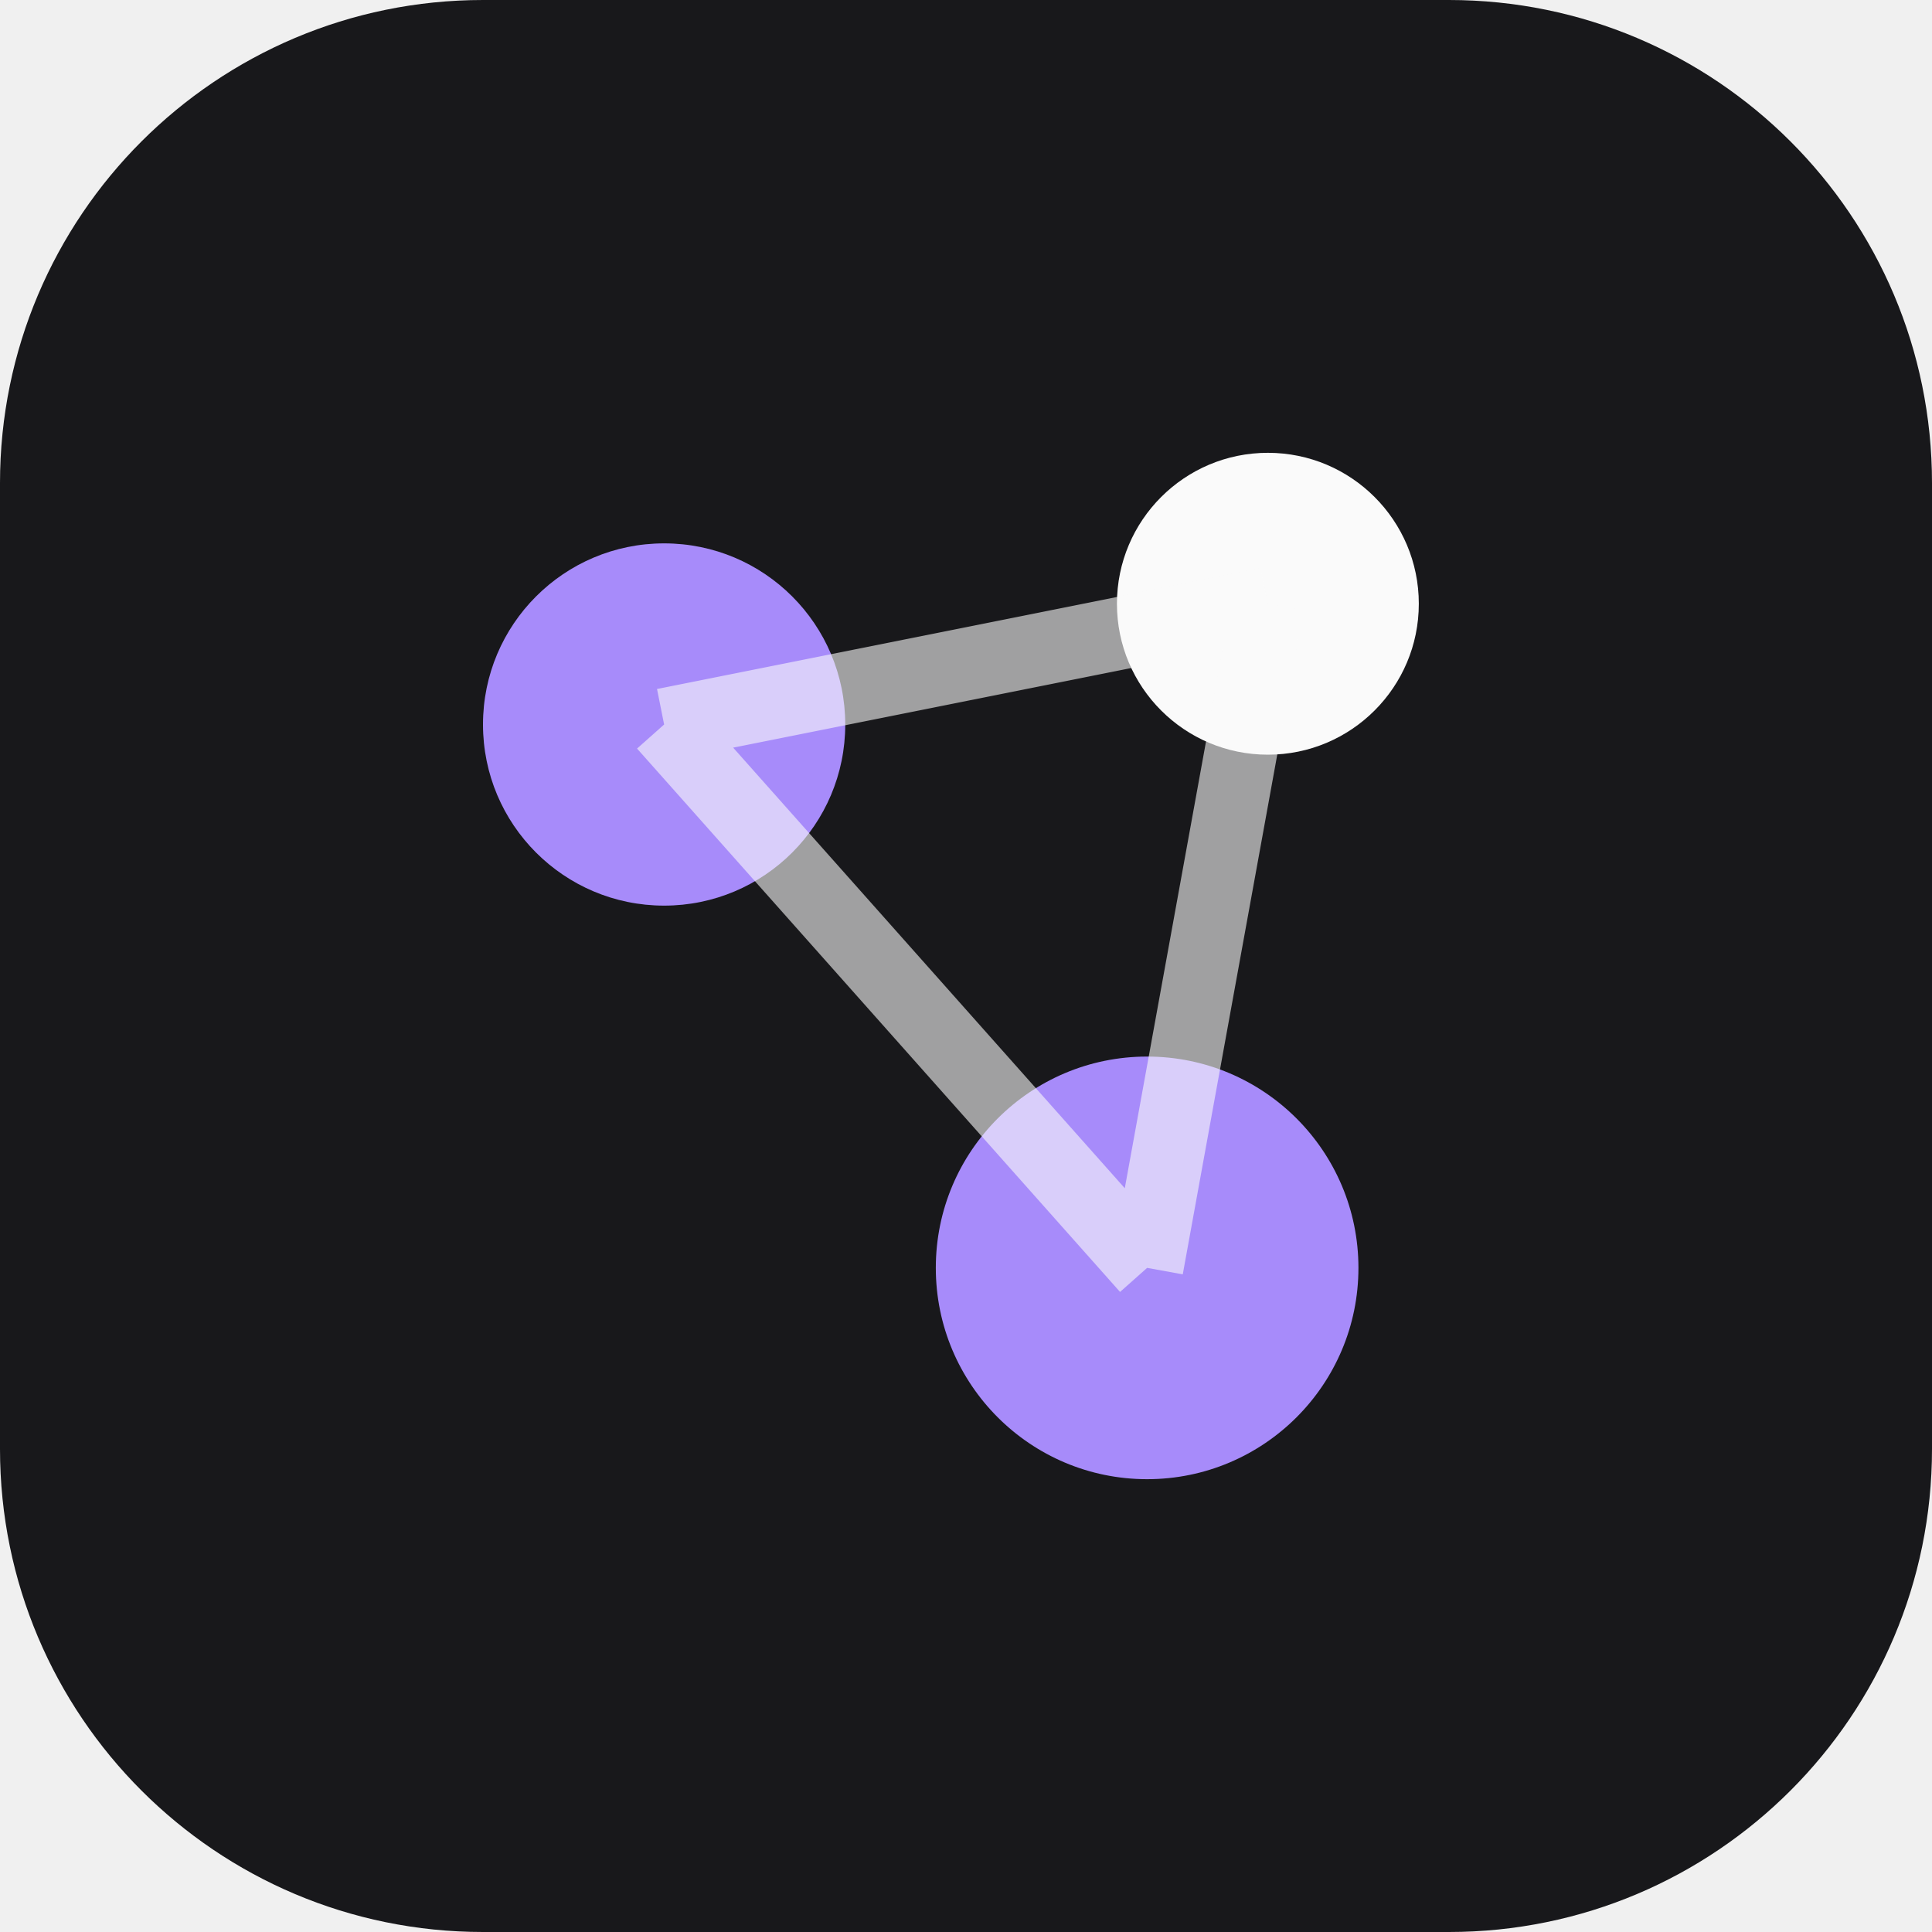
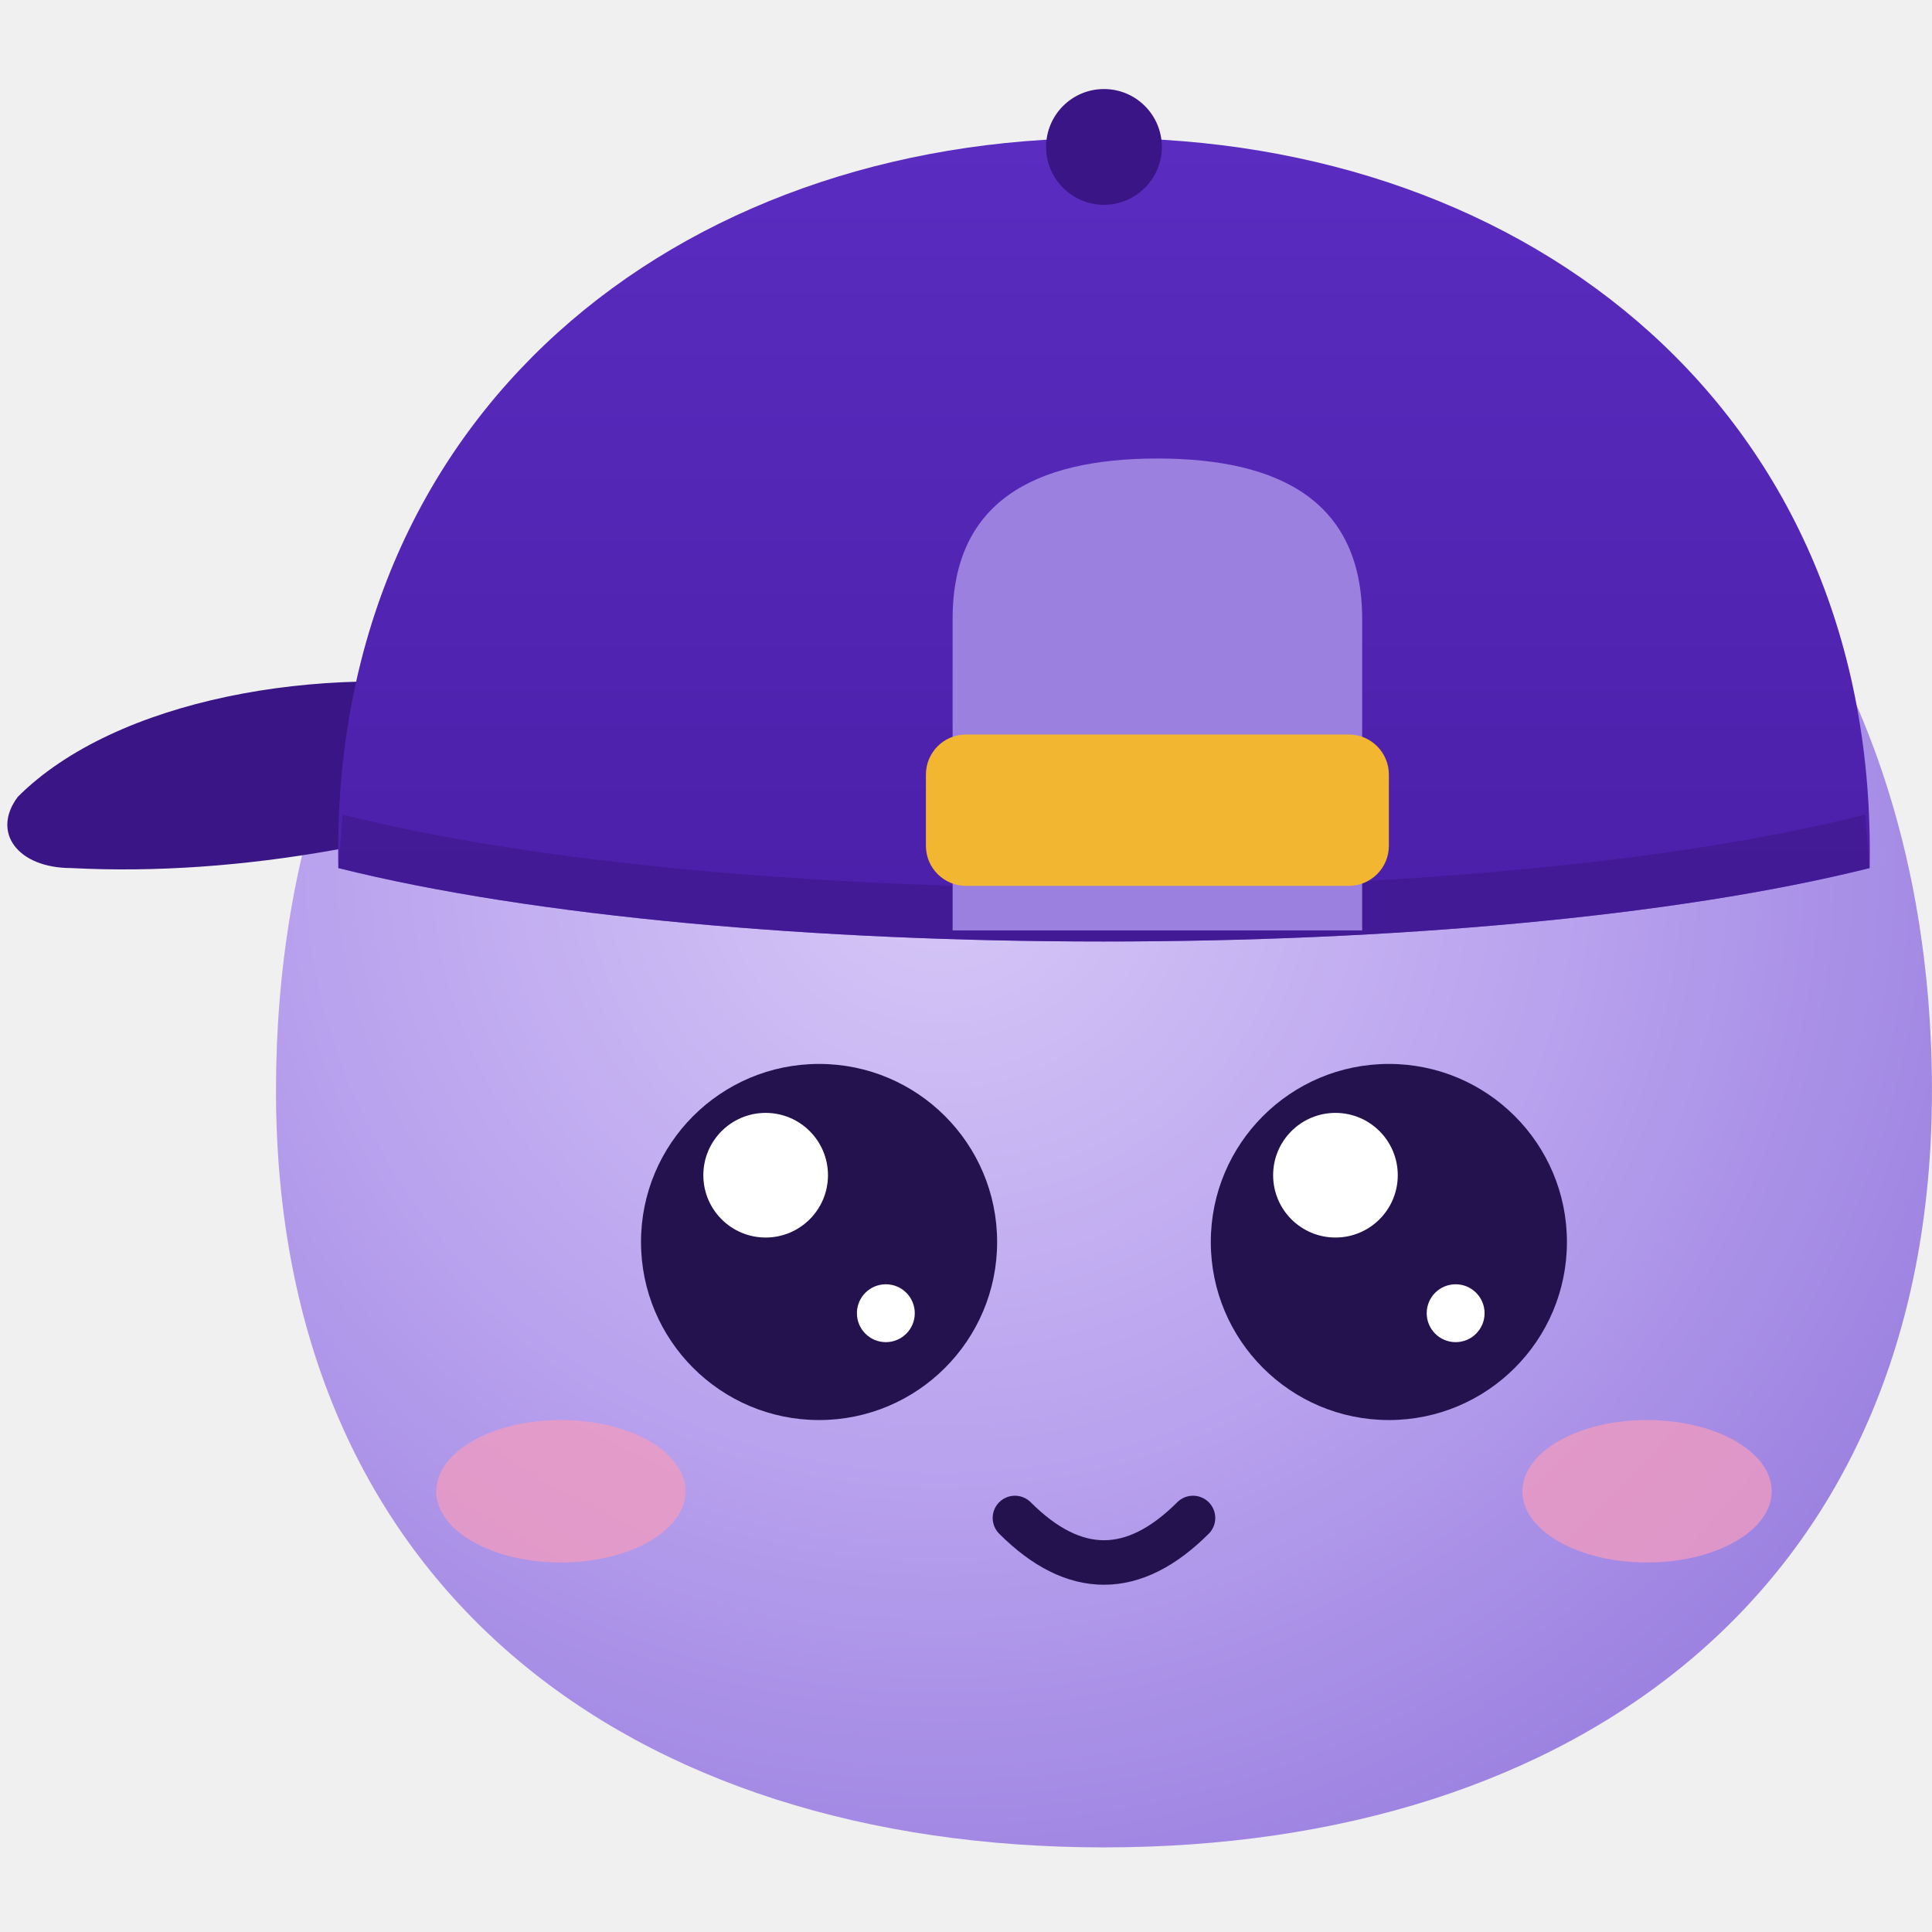
- <svg xmlns="http://www.w3.org/2000/svg" viewBox="0 0 32 32">
-   <rect width="32" height="32" rx="8" fill="#18181b" />
-   <circle cx="11" cy="12" r="3" fill="#a78bfa" />
-   <circle cx="21" cy="10" r="2.5" fill="#fafafa" />
-   <circle cx="19" cy="21" r="3.5" fill="#a78bfa" />
-   <path d="M11 12 21 10M11 12 19 21M21 10 19 21" stroke="#fafafa" stroke-width="1.2" opacity=".6" />
+ <svg xmlns="http://www.w3.org/2000/svg" width="64" height="64" viewBox="0 0 512 512">
+   <g transform="translate(-9.44,-67.24) scale(1.1797)">
+     <defs>
+       <radialGradient id="skfav" cx="40%" cy="38%" r="70%">
+         <stop offset="0" stop-color="#D6C8F7" />
+         <stop offset=".55" stop-color="#B9A2EE" />
+         <stop offset="1" stop-color="#9B80E0" />
+       </radialGradient>
+       <linearGradient id="cpfav" x1="0" y1="0" x2="0" y2="1">
+         <stop offset="0" stop-color="#5A2CC0" />
+         <stop offset="1" stop-color="#4B1FA8" />
+       </linearGradient>
+     </defs>
+     <path d="M256,112 C372,112 442,192 442,302 C442,414 362,472 256,472 C150,472 70,414 70,302 C70,192 140,112 256,112Z" fill="url(#skfav)" />
+     <path d="M118,212 C80,206 34,214 12,236 C6,244 12,252 24,252 C62,254 104,246 140,232 Z" fill="#3A1585" />
+     <path d="M84,252 C82,150 160,88 256,88 C352,88 430,150 428,252 C340,274 172,274 84,252Z" fill="url(#cpfav)" />
+     <path d="M84,252 C172,274 340,274 428,252 L427,240 C340,262 172,262 85,240Z" fill="#3A1585" opacity=".55" />
+     <path d="M222,266 L222,196 C222,170 240,160 268,160 C296,160 314,170 314,196 L314,266 Z" fill="#9B80E0" />
+     <rect x="216" y="222" width="104" height="34" rx="9" fill="#F2B630" />
+     <circle cx="256" cy="90" r="13" fill="#3A1585" />
+     <circle cx="192" cy="336" r="40" fill="#24124F" />
+     <circle cx="180" cy="321" r="14" fill="#FFFFFF" />
+     <circle cx="207" cy="352" r="6.5" fill="#FFFFFF" />
+     <circle cx="320" cy="336" r="40" fill="#24124F" />
+     <circle cx="308" cy="321" r="14" fill="#FFFFFF" />
+     <circle cx="335" cy="352" r="6.5" fill="#FFFFFF" />
+     <ellipse cx="134" cy="392" rx="28" ry="16" fill="#F39BBF" opacity=".75" />
+     <ellipse cx="378" cy="392" rx="28" ry="16" fill="#F39BBF" opacity=".75" />
+     <path d="M236,398 Q256,418 276,398" fill="none" stroke="#24124F" stroke-width="10" stroke-linecap="round" />
+   </g>
</svg>
